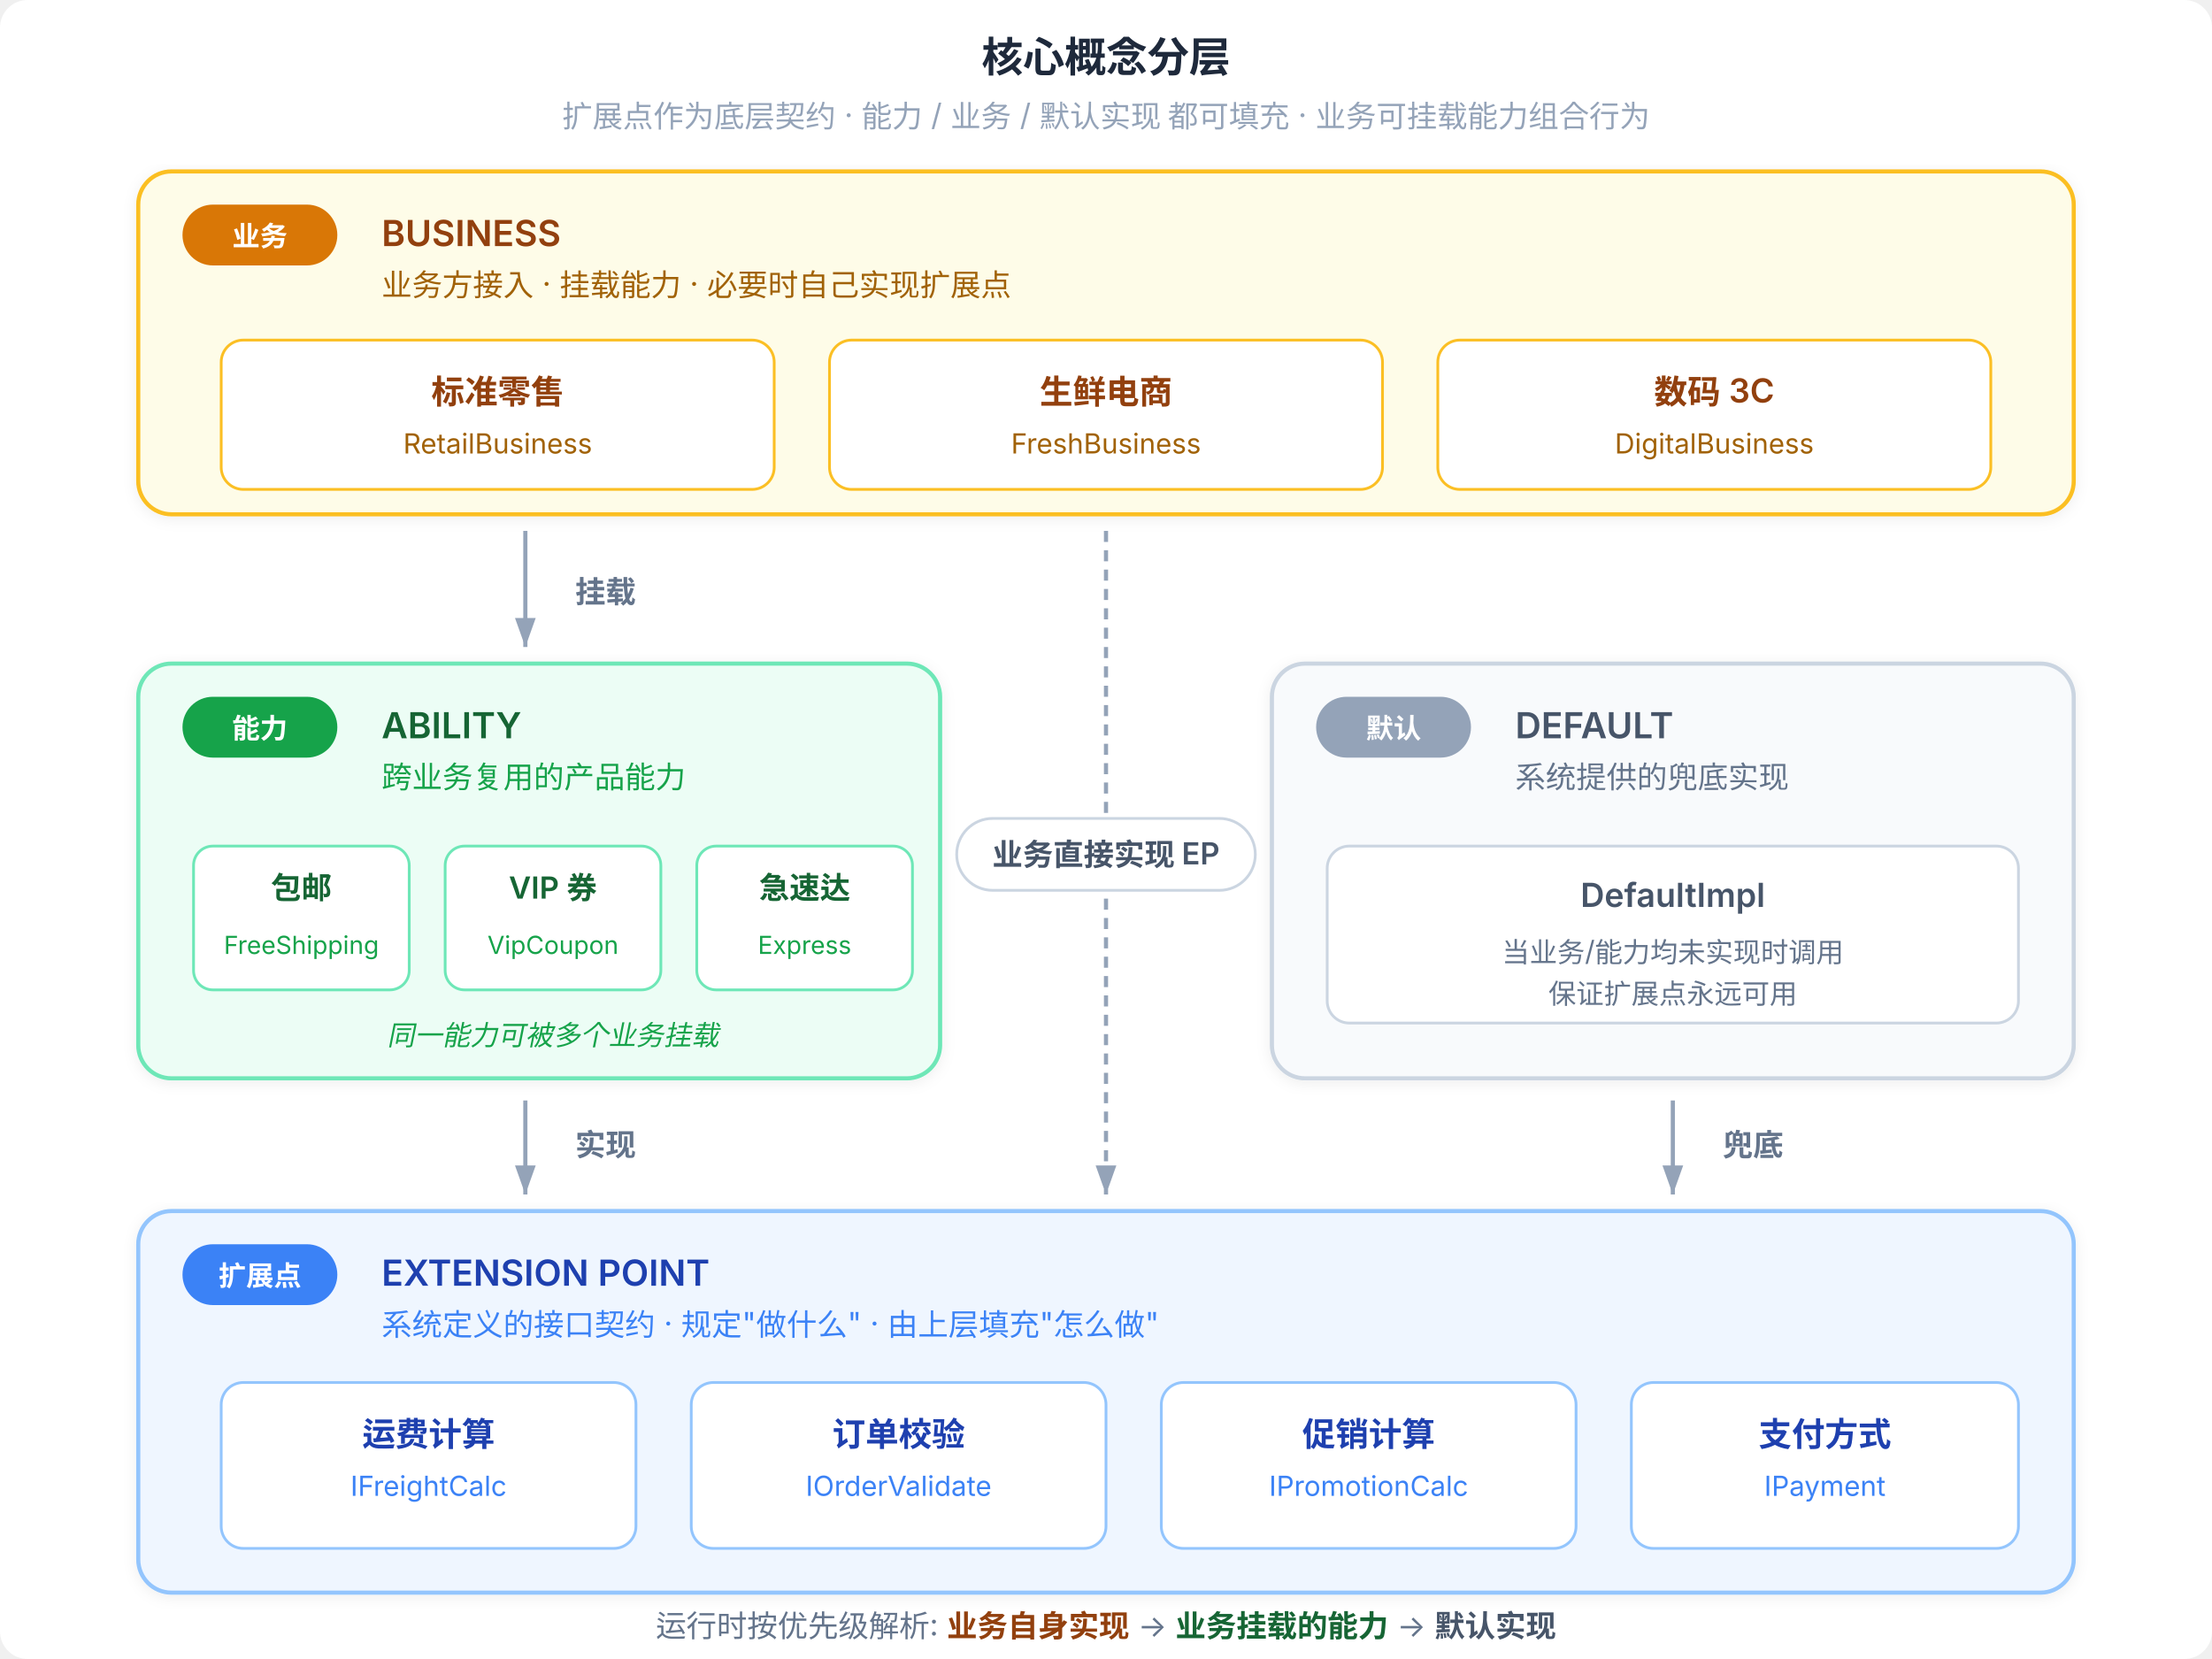
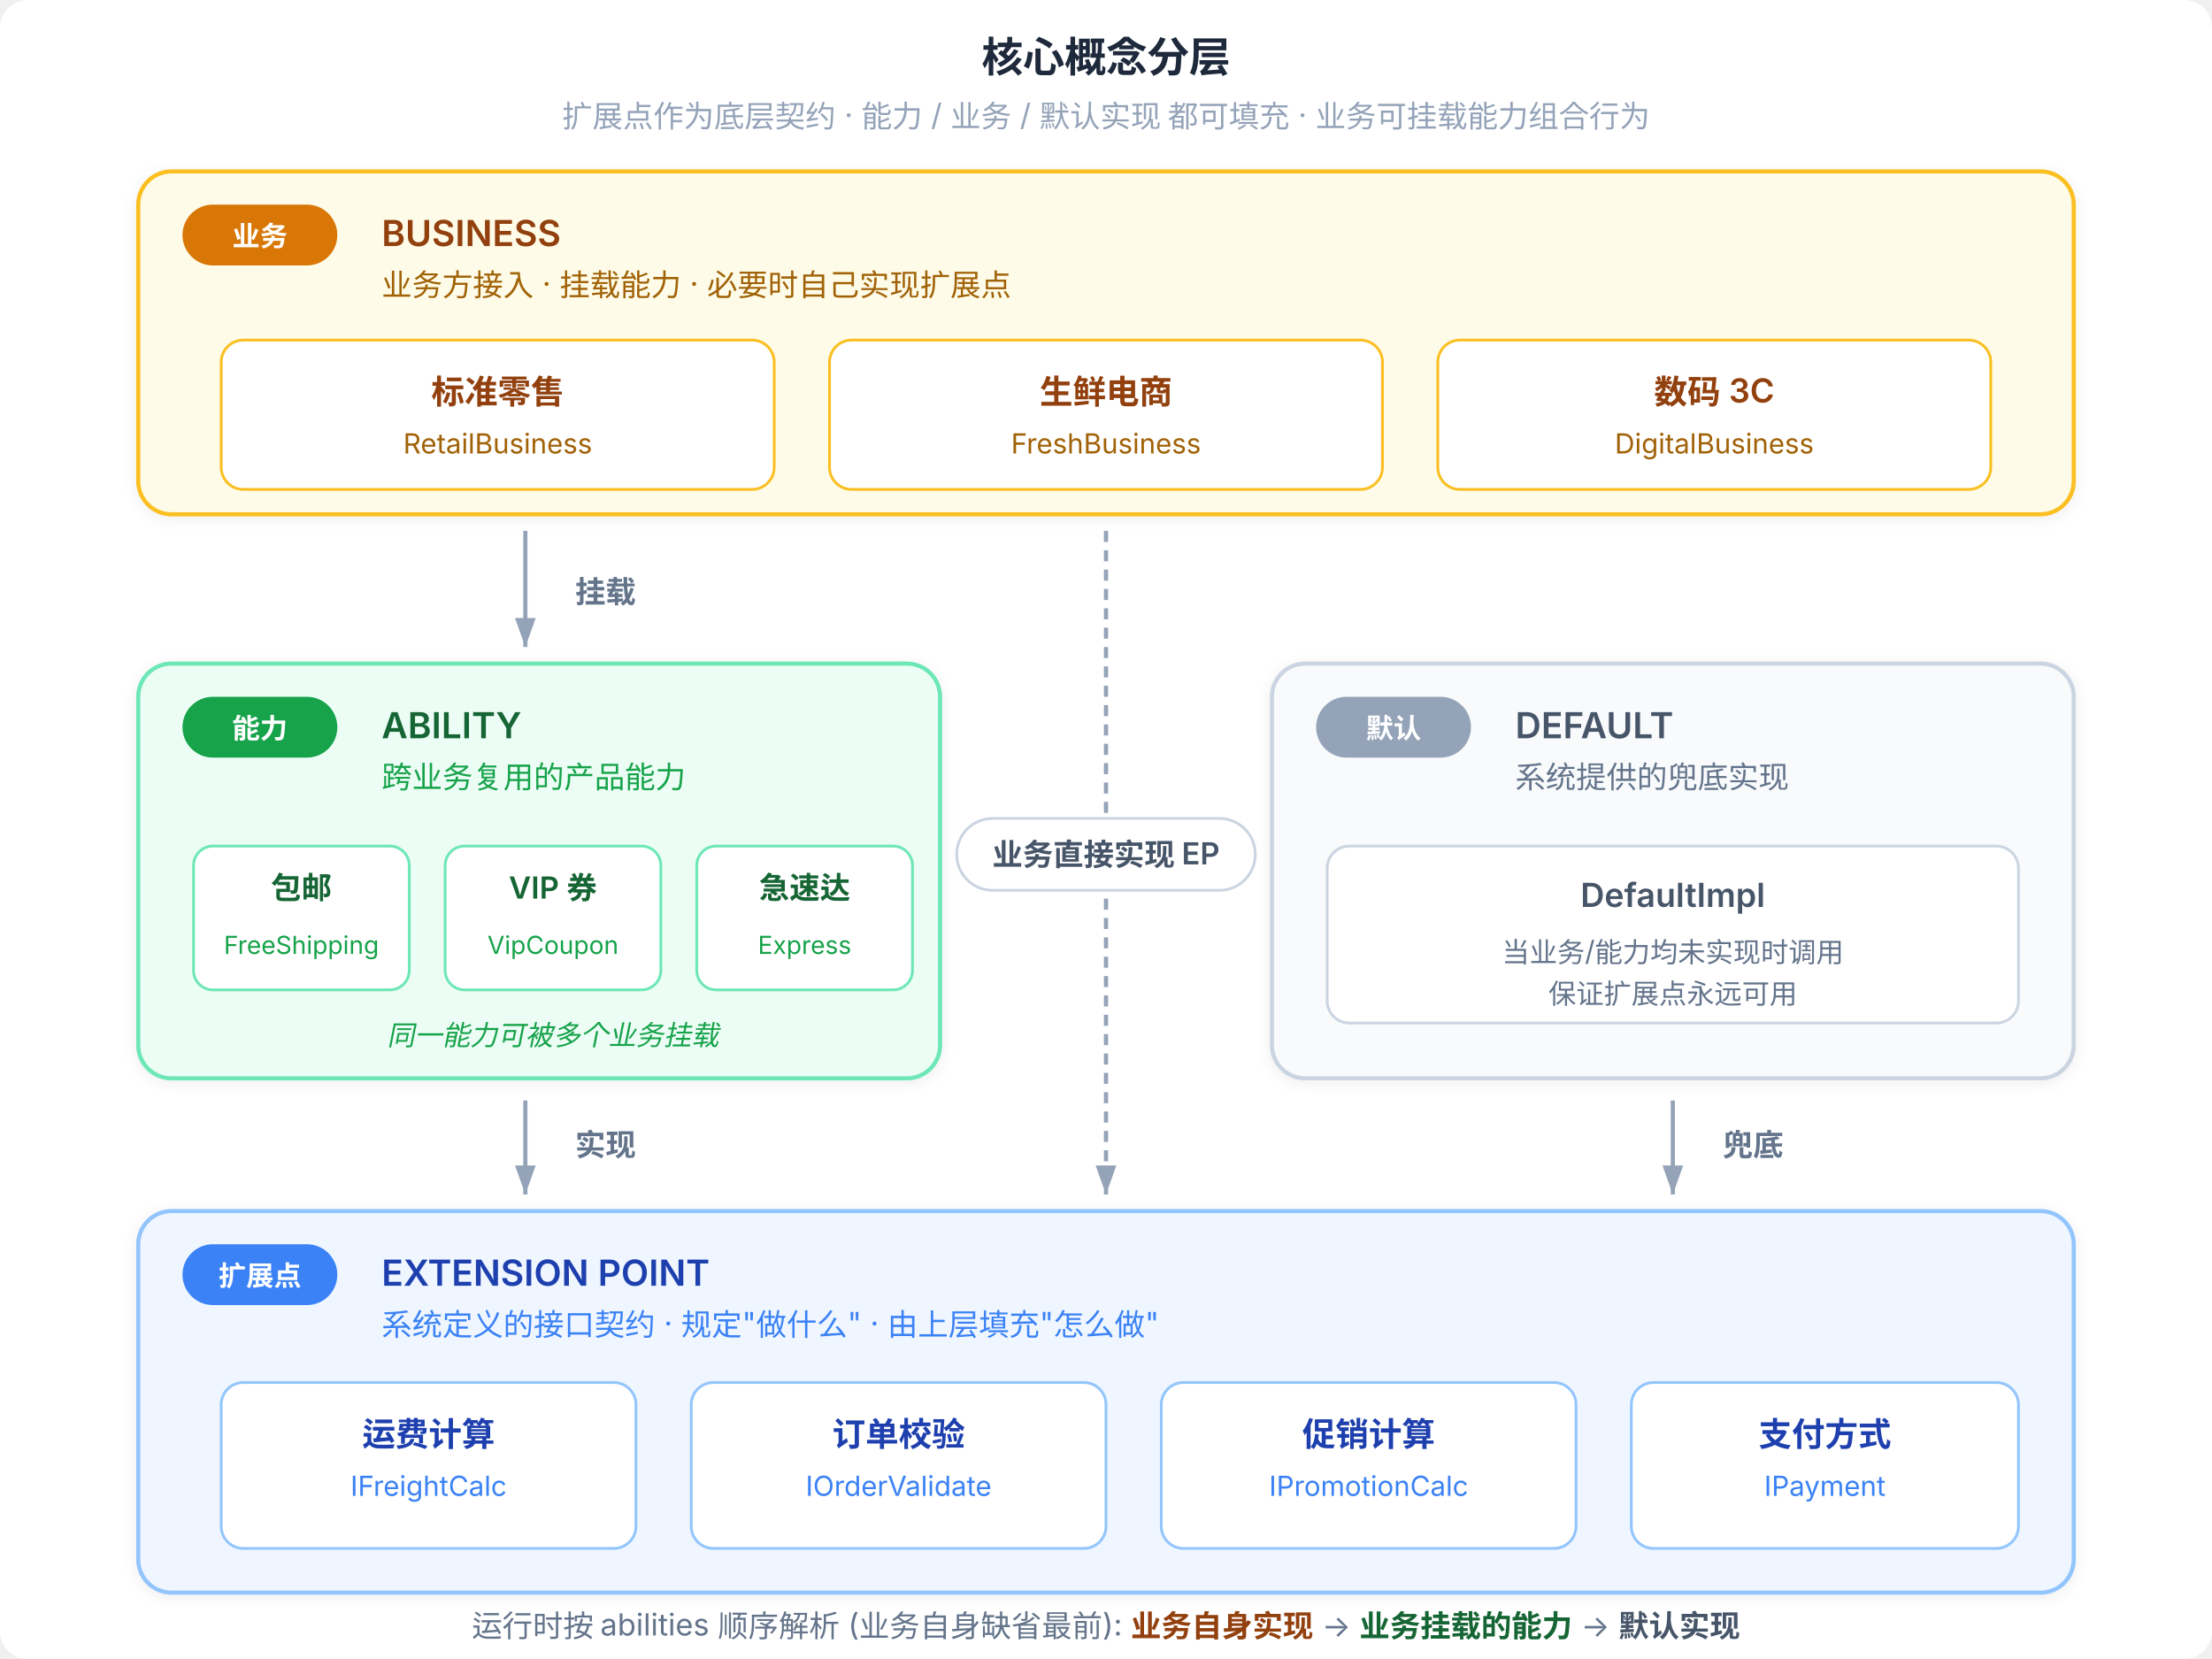
<svg xmlns="http://www.w3.org/2000/svg" viewBox="0 0 800 600" font-family="system-ui,-apple-system,sans-serif">
  <defs>
    <filter id="s" x="-2%" y="-3%" width="104%" height="110%">
      <feDropShadow dx="0" dy="1" stdDeviation="2.5" flood-opacity="0.07" />
    </filter>
    <marker id="a" markerWidth="7" markerHeight="5" refX="7" refY="2.5" orient="auto">
      <path d="M0,0 L7,2.5 L0,5" fill="#94a3b8" />
    </marker>
  </defs>
  <rect width="800" height="600" fill="#fff" rx="10" />
  <text x="400" y="26" text-anchor="middle" font-size="15" font-weight="700" fill="#1e293b">核心概念分层</text>
  <text x="400" y="46" text-anchor="middle" font-size="11" fill="#94a3b8">扩展点作为底层契约   ·   能力 / 业务 / 默认实现 都可填充   ·   业务可挂载能力组合行为</text>
  <rect x="50" y="62" width="700" height="124" rx="12" fill="#fefce8" stroke="#fbbf24" stroke-width="1.5" filter="url(#s)" />
  <rect x="66" y="74" width="56" height="22" rx="11" fill="#d97706" />
  <text x="94" y="89" text-anchor="middle" font-size="10" font-weight="600" fill="#fff">业务</text>
  <text x="138" y="89" font-size="13" font-weight="600" fill="#92400e">BUSINESS</text>
  <text x="138" y="107" font-size="11" fill="#a16207">业务方接入  ·  挂载能力  ·  必要时自己实现扩展点</text>
  <rect x="80" y="123" width="200" height="54" rx="8" fill="#fff" stroke="#fbbf24" />
  <text x="180" y="146" text-anchor="middle" font-size="12" font-weight="600" fill="#92400e">标准零售</text>
  <text x="180" y="164" text-anchor="middle" font-size="10" fill="#a16207">RetailBusiness</text>
  <rect x="300" y="123" width="200" height="54" rx="8" fill="#fff" stroke="#fbbf24" />
  <text x="400" y="146" text-anchor="middle" font-size="12" font-weight="600" fill="#92400e">生鲜电商</text>
  <text x="400" y="164" text-anchor="middle" font-size="10" fill="#a16207">FreshBusiness</text>
  <rect x="520" y="123" width="200" height="54" rx="8" fill="#fff" stroke="#fbbf24" />
  <text x="620" y="146" text-anchor="middle" font-size="12" font-weight="600" fill="#92400e">数码 3C</text>
  <text x="620" y="164" text-anchor="middle" font-size="10" fill="#a16207">DigitalBusiness</text>
  <line x1="190" y1="192" x2="190" y2="234" stroke="#94a3b8" stroke-width="1.5" marker-end="url(#a)" />
  <text x="208" y="218" font-size="11" font-weight="600" fill="#64748b">挂载</text>
  <line x1="400" y1="192" x2="400" y2="432" stroke="#94a3b8" stroke-width="1.5" stroke-dasharray="4 3" marker-end="url(#a)" />
  <rect x="346" y="296" width="108" height="26" rx="13" fill="#fff" stroke="#cbd5e1" stroke-width="1" />
  <text x="400" y="313" text-anchor="middle" font-size="11" font-weight="600" fill="#475569">业务直接实现 EP</text>
  <rect x="50" y="240" width="290" height="150" rx="12" fill="#ecfdf5" stroke="#6ee7b7" stroke-width="1.5" filter="url(#s)" />
  <rect x="66" y="252" width="56" height="22" rx="11" fill="#16a34a" />
  <text x="94" y="267" text-anchor="middle" font-size="10" font-weight="600" fill="#fff">能力</text>
  <text x="138" y="267" font-size="13" font-weight="600" fill="#166534">ABILITY</text>
  <text x="138" y="285" font-size="11" fill="#16a34a">跨业务复用的产品能力</text>
  <rect x="70" y="306" width="78" height="52" rx="7" fill="#fff" stroke="#6ee7b7" />
  <text x="109" y="325" text-anchor="middle" font-size="11" font-weight="600" fill="#166534">包邮</text>
  <text x="109" y="345" text-anchor="middle" font-size="9" fill="#16a34a">FreeShipping</text>
  <rect x="161" y="306" width="78" height="52" rx="7" fill="#fff" stroke="#6ee7b7" />
  <text x="200" y="325" text-anchor="middle" font-size="11" font-weight="600" fill="#166534">VIP 券</text>
  <text x="200" y="345" text-anchor="middle" font-size="9" fill="#16a34a">VipCoupon</text>
  <rect x="252" y="306" width="78" height="52" rx="7" fill="#fff" stroke="#6ee7b7" />
  <text x="291" y="325" text-anchor="middle" font-size="11" font-weight="600" fill="#166534">急速达</text>
  <text x="291" y="345" text-anchor="middle" font-size="9" fill="#16a34a">Express</text>
  <text x="200" y="378" text-anchor="middle" font-size="10" font-style="italic" fill="#16a34a">同一能力可被多个业务挂载</text>
  <rect x="460" y="240" width="290" height="150" rx="12" fill="#f8fafc" stroke="#cbd5e1" stroke-width="1.5" filter="url(#s)" />
  <rect x="476" y="252" width="56" height="22" rx="11" fill="#94a3b8" />
  <text x="504" y="267" text-anchor="middle" font-size="10" font-weight="600" fill="#fff">默认</text>
  <text x="548" y="267" font-size="13" font-weight="600" fill="#475569">DEFAULT</text>
  <text x="548" y="285" font-size="11" fill="#64748b">系统提供的兜底实现</text>
  <rect x="480" y="306" width="250" height="64" rx="8" fill="#fff" stroke="#cbd5e1" />
  <text x="605" y="328" text-anchor="middle" font-size="12" font-weight="600" fill="#475569">DefaultImpl</text>
  <text x="605" y="348" text-anchor="middle" font-size="10" fill="#64748b">当业务/能力均未实现时调用</text>
  <text x="605" y="363" text-anchor="middle" font-size="10" fill="#64748b">保证扩展点永远可用</text>
  <line x1="190" y1="398" x2="190" y2="432" stroke="#94a3b8" stroke-width="1.5" marker-end="url(#a)" />
  <text x="208" y="418" font-size="11" font-weight="600" fill="#64748b">实现</text>
  <line x1="605" y1="398" x2="605" y2="432" stroke="#94a3b8" stroke-width="1.5" marker-end="url(#a)" />
  <text x="623" y="418" font-size="11" font-weight="600" fill="#64748b">兜底</text>
  <rect x="50" y="438" width="700" height="138" rx="12" fill="#eff6ff" stroke="#93c5fd" stroke-width="1.5" filter="url(#s)" />
  <rect x="66" y="450" width="56" height="22" rx="11" fill="#3b82f6" />
  <text x="94" y="465" text-anchor="middle" font-size="10" font-weight="600" fill="#fff">扩展点</text>
  <text x="138" y="465" font-size="13" font-weight="600" fill="#1e40af">EXTENSION POINT</text>
  <text x="138" y="483" font-size="11" fill="#3b82f6">系统定义的接口契约 · 规定"做什么" · 由上层填充"怎么做"</text>
  <rect x="80" y="500" width="150" height="60" rx="8" fill="#fff" stroke="#93c5fd" />
  <text x="155" y="523" text-anchor="middle" font-size="12" font-weight="600" fill="#1e40af">运费计算</text>
  <text x="155" y="541" text-anchor="middle" font-size="10" fill="#3b82f6">IFreightCalc</text>
  <rect x="250" y="500" width="150" height="60" rx="8" fill="#fff" stroke="#93c5fd" />
  <text x="325" y="523" text-anchor="middle" font-size="12" font-weight="600" fill="#1e40af">订单校验</text>
  <text x="325" y="541" text-anchor="middle" font-size="10" fill="#3b82f6">IOrderValidate</text>
  <rect x="420" y="500" width="150" height="60" rx="8" fill="#fff" stroke="#93c5fd" />
  <text x="495" y="523" text-anchor="middle" font-size="12" font-weight="600" fill="#1e40af">促销计算</text>
  <text x="495" y="541" text-anchor="middle" font-size="10" fill="#3b82f6">IPromotionCalc</text>
  <rect x="590" y="500" width="140" height="60" rx="8" fill="#fff" stroke="#93c5fd" />
  <text x="660" y="523" text-anchor="middle" font-size="12" font-weight="600" fill="#1e40af">支付方式</text>
  <text x="660" y="541" text-anchor="middle" font-size="10" fill="#3b82f6">IPayment</text>
-   <text x="400" y="592" text-anchor="middle" font-size="11" fill="#64748b">运行时按优先级解析:  <tspan font-weight="600" fill="#92400e">业务自身实现</tspan>   →   <tspan font-weight="600" fill="#166534">业务挂载的能力</tspan>   →   <tspan font-weight="600" fill="#475569">默认实现</tspan>
+   <text x="400" y="592" text-anchor="middle" font-size="11" fill="#64748b">运行时按 abilities 顺序解析 (业务自身缺省最前):  <tspan font-weight="600" fill="#92400e">业务自身实现</tspan>   →   <tspan font-weight="600" fill="#166534">业务挂载的能力</tspan>   →   <tspan font-weight="600" fill="#475569">默认实现</tspan>
  </text>
</svg>
